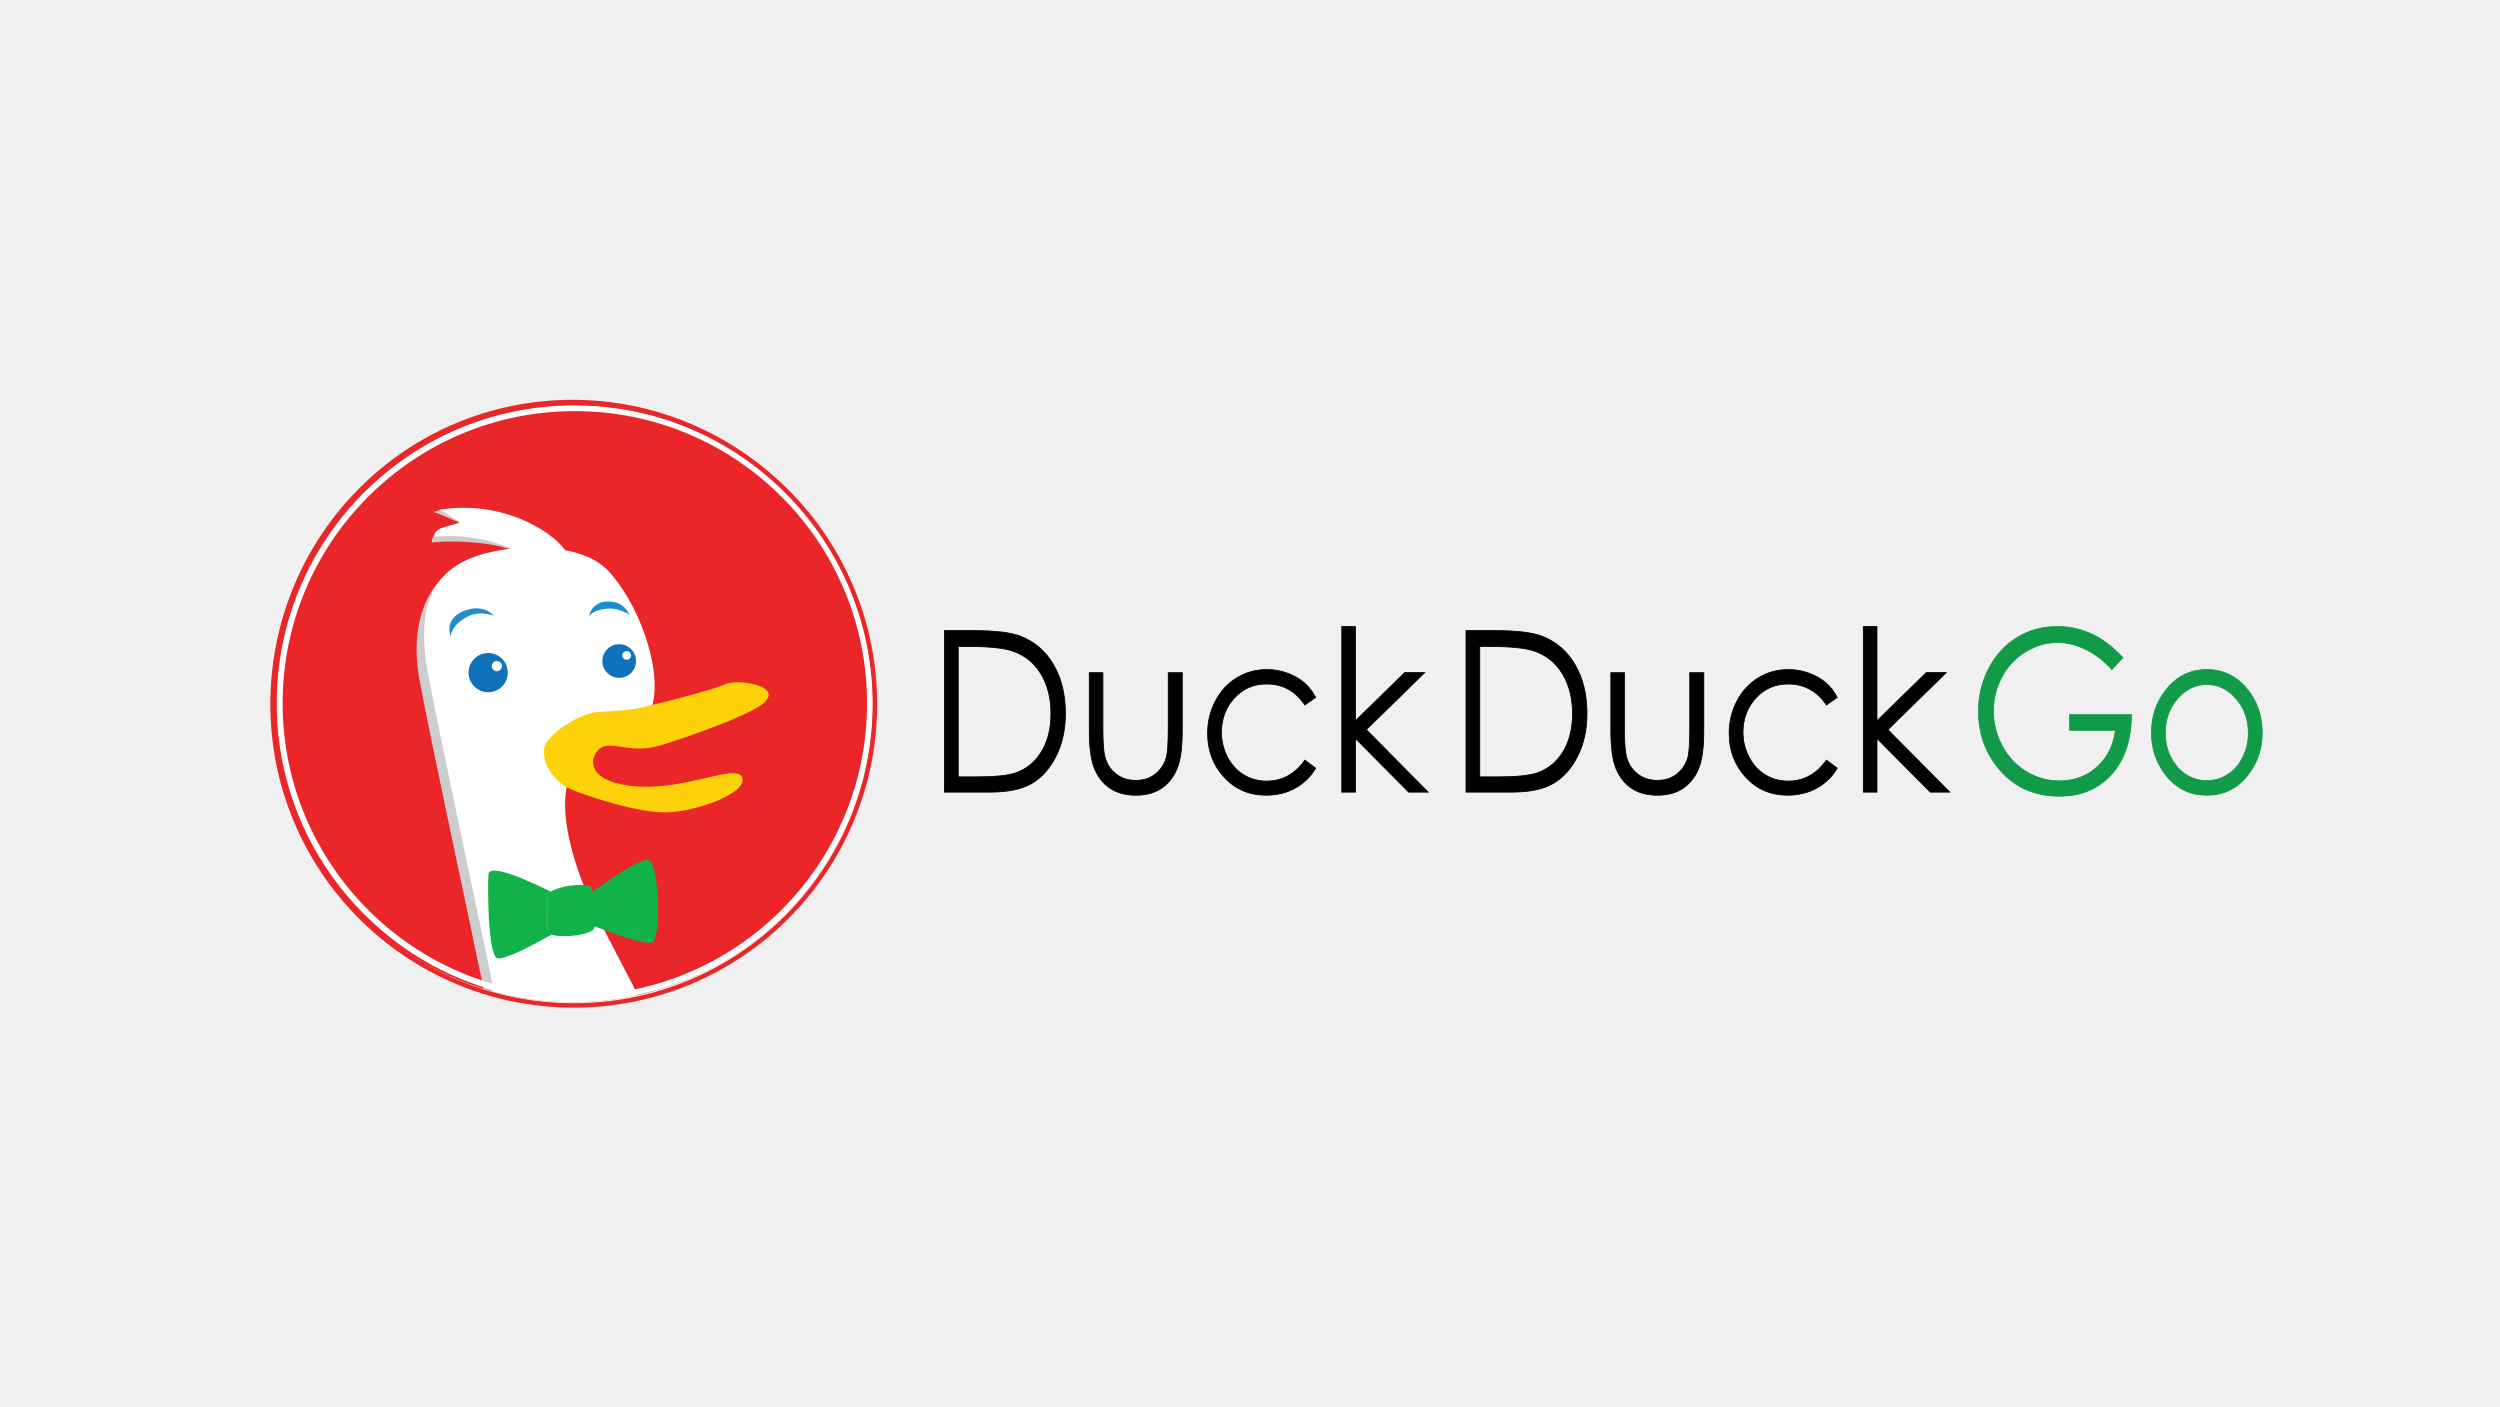
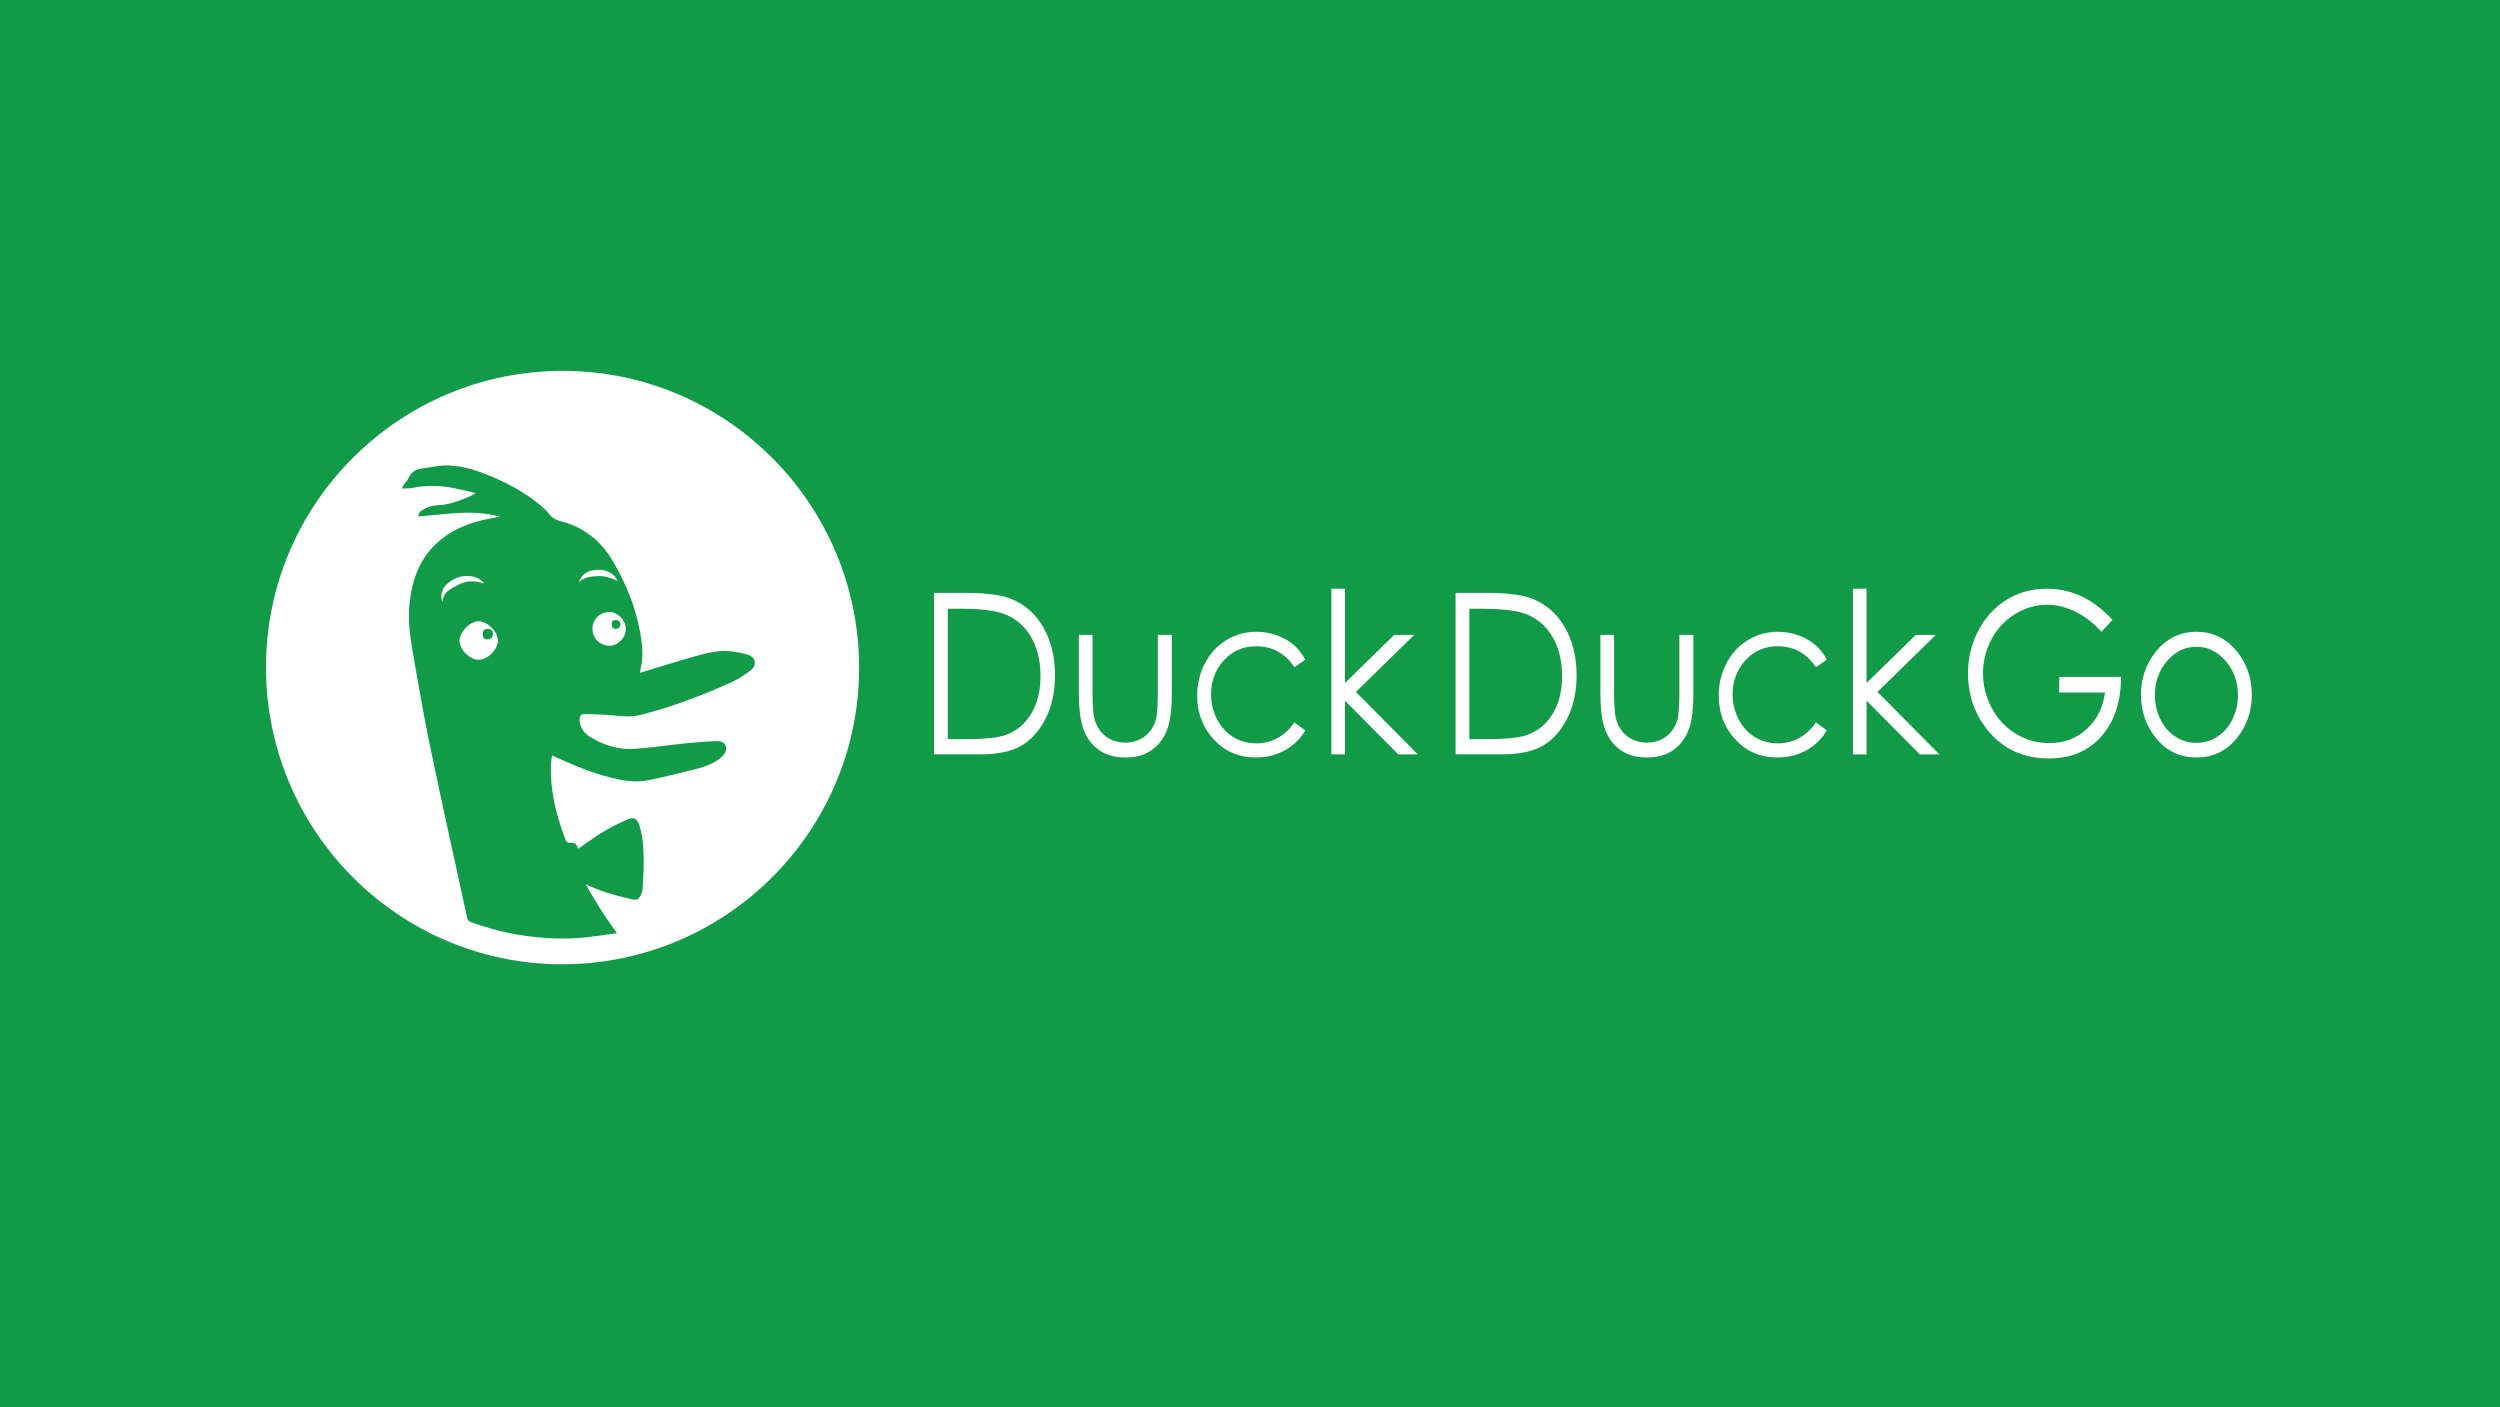
- <svg xmlns="http://www.w3.org/2000/svg" xmlns:xlink="http://www.w3.org/1999/xlink" version="1.1" id="Layer_1" x="0px" y="0px" width="1920px" height="1080px" viewBox="0 0 1920 1080" enable-background="new 0 0 1920 1080" xml:space="preserve">
+ <svg xmlns="http://www.w3.org/2000/svg" version="1.1" id="Layer_1" x="0px" y="0px" width="1920px" height="1080px" viewBox="0 0 1920 1080" enable-background="new 0 0 1920 1080" xml:space="preserve">
+   <rect x="-10.295" y="-12.404" fill-rule="evenodd" clip-rule="evenodd" fill="#119A48" stroke="#119A48" stroke-width="0.615" width="1936.295" height="1099.404" />
  <g>
-     <path fill="#EB2629" d="M208.365,538.363c0-127.761,103.553-231.309,231.324-231.309c127.747,0,231.336,103.547,231.336,231.309   c0,127.75-103.589,231.324-231.336,231.324C311.918,769.687,208.365,666.113,208.365,538.363" />
-     <g transform="matrix(.21929 0 0 -.2193 -42.509 129.2)">
+     <g>
      <g>
-         <defs>
-           <path id="SVGID_16_" d="M1144.037-1865.694c0,582.622,472.232,1054.814,1054.842,1054.814      c582.576,0,1054.959-472.198,1054.959-1054.814c0-582.544-472.383-1054.827-1054.959-1054.827      C1616.27-2920.521,1144.037-2448.238,1144.037-1865.694" />
-         </defs>
-         <clipPath id="SVGID_2_">
-           <use xlink:href="#SVGID_16_" overflow="visible" />
-         </clipPath>
-         <g clip-path="url(#SVGID_2_)">
-           <path fill="#CDCDCE" d="M2557.691-3296.04c-32.705,150.158-222.305,490.17-294.193,633.951      c-71.824,143.795-143.816,346.45-111.119,477.242c5.869,23.757-62.307,205.007-42.637,217.782      c152.518,99.58,192.793-10.83,253.918,33.781c31.529,23.078,74.076-18.966,85.086,19.206      c39.188,137.231-54.514,376.375-159.059,480.934c-34.068,34.113-86.447,55.475-145.564,66.877      c-22.641,31.054-59.283,60.878-111.119,88.411c-57.947,30.78-183.564,71.433-248.818,82.258      c-45.139,7.403-55.279-5.232-74.553-8.416c17.941-1.562,103.262-43.726,119.936-46.201      c-16.674-11.199-65.49,0.527-96.584-13.443c-15.719-7.067-27.432-34.04-27.373-46.771c89.096,8.978,228.057,0.25,310.096-36.271      c-65.33-7.407-164.629-15.67-207.35-38.172c-124.166-65.446-178.93-218.224-146.33-401.281      c32.793-182.952,176.582-849.725,222.338-1071.968c45.785-222.296-98.102-366.081-189.545-405.251l98.105-6.595l-32.762-71.927      c117.65-13.025,248.418,26.117,248.418,26.117c-26.186-71.863-202.635-98.072-202.635-98.072s84.988-26.075,222.221,26.197      c74.098,28.204,148.174,56.528,222.201,84.954l65.428-169.903l124.232,124.144l52.277-130.734      c-0.008,0.005,97.99,32.715,65.393,183.151" />
-           <path fill="#FFFFFF" d="M2586.369-3267.406c-32.633,150.287-222.246,490.303-294.197,634.084      c-71.898,143.786-143.793,346.473-111.123,477.153c6.004,23.726,6.133,120.924,25.828,133.824      c152.553,99.58,141.713,3.313,202.844,47.951c31.525,22.986,56.73,50.822,67.686,89.048      c39.297,137.271-54.414,376.378-159,481.001c-34.068,34.048-86.408,55.463-145.457,66.756      c-22.797,31.158-59.439,60.979-111.285,88.519c-97.723,51.954-218.893,72.652-331.129,52.286      c17.975-1.677,59.033-38.753,75.609-41.223c-25.055-16.95-91.631-14.769-91.234-52.469      c89.154,8.875,186.824-5.228,268.992-41.703c-65.336-7.4-126.137-23.541-168.875-46.063      c-124.211-65.331-156.902-196.069-124.211-379.165c32.674-183.073,176.551-849.768,222.242-1072.006      c45.727-222.237-98.031-366.023-189.568-405.253l98.088-6.526l-32.678-72.046c117.594-12.923,248.424,26.235,248.424,26.235      c-26.178-71.996-202.725-98.006-202.725-98.006s84.975-26.233,222.332,26.197c137.26,52.241,222.232,84.862,222.232,84.862      l65.344-169.912l124.17,124.175l52.371-130.731C2521.066-3450.41,2619.066-3417.676,2586.369-3267.406" />
-           <path fill="#1072BA" d="M1834.822-1766.488c0,37.88,30.756,68.662,68.742,68.662c37.896,0,68.563-30.782,68.563-68.662      c0-38.005-30.666-68.676-68.563-68.676C1865.578-1835.164,1834.822-1804.484,1834.822-1766.488" />
-           <path fill="#FFFFFF" d="M1916.186-1743.604c0,9.85,7.98,17.834,17.84,17.834c9.85,0,17.83-7.984,17.83-17.834l0,0      c-0.035-9.857-8.02-17.839-17.879-17.857C1924.143-1761.425,1916.186-1753.44,1916.186-1743.604" />
-           <path fill="#1072BA" d="M2303.426-1725.738c0,32.483,26.465,58.928,58.992,58.928c32.611,0,58.971-26.453,58.971-58.928      c0-32.681-26.359-59.088-58.971-59.088C2329.891-1784.826,2303.426-1758.419,2303.426-1725.738" />
-           <path fill="#FFFFFF" d="M2373.352-1706.185c0,8.457,6.867,15.294,15.283,15.294c8.395,0.021,15.23-6.771,15.248-15.178      c0-0.038,0-0.08,0-0.116c0.035-8.381-6.734-15.207-15.098-15.233c-0.053,0-0.111,0-0.15,0      C2380.219-1721.418,2373.352-1714.641,2373.352-1706.185" />
-           <path fill="#1D8DCD" d="M1923.016-1567.52c0,0-51.76,23.365-101.994-8.221c-50.229-31.586-48.438-63.91-48.438-63.91      s-26.701,59.546,44.541,88.647C1888.352-1521.755,1923.016-1567.52,1923.016-1567.52 M2397.941-1562.866      c0,0-37.189,21.268-66.006,20.943c-59.309-0.807-75.52-27.021-75.52-27.021s9.988,62.443,85.869,49.963      C2383.309-1525.818,2397.941-1562.866,2397.941-1562.866" />
-         </g>
+         <path fill="#FFFFFF" d="M828.55,531.795c0,13.046,1.313,22.834,3.932,29.314c2.633,6.502,6.6,11.565,11.935,15.191     c5.33,3.627,11.963,5.439,19.916,5.439c7.952,0,14.566-1.805,19.84-5.439c5.277-3.626,9.227-8.646,11.851-15.059     c2.627-6.419,3.938-15.943,3.938-28.607v-45.049h-10.76v42.889c0,11.484-0.521,18.999-1.57,22.535     c-1.416,4.975-4.375,9.371-8.453,12.553c-4.086,3.181-9.053,4.766-14.909,4.766c-5.855,0-10.899-1.633-15.131-4.905     c-4.229-3.271-7.091-7.696-8.597-13.337c-1.01-3.939-1.502-11.143-1.502-21.604v-42.896h-10.477v44.215h-0.013V531.795z      M993.52,495.228c-3.496-2.98-7.762-5.391-12.784-7.245c-5.005-1.853-10.3-2.793-15.635-2.778     c-8.601,0-16.374,2.132-23.319,6.411c-6.954,4.271-12.416,10.226-16.395,17.839c-3.983,7.614-5.961,15.88-5.961,24.766     c0,13.218,4.252,24.451,12.747,33.676c8.502,9.22,19.2,13.832,32.108,13.832c8.398,0,15.885-1.814,22.459-5.453     c6.527-3.592,11.958-8.888,15.713-15.324l-8.33-6.163c-7.594,10.733-17.375,16.09-29.356,16.09     c-6.544,0-12.45-1.627-17.714-4.891c-5.268-3.266-9.414-7.843-12.436-13.754c-3.004-5.84-4.553-12.315-4.521-18.882     c0-10.281,3.279-19.034,9.844-26.23c6.569-7.19,14.814-10.788,24.758-10.788c12.434,0,22.242,5.369,29.426,16.089l8.33-5.814     C999.993,502.007,997.02,498.208,993.52,495.228L993.52,495.228z M1022.479,579.357h10.469v-41.213l40.93,41.213h14.964     l-47.489-47.98l44.822-43.805h-15.381l-37.846,36.977v-72.391h-10.461v127.193L1022.479,579.357z M1152.992,579.357     c13.754,0,24.439-2.242,32.059-6.744c7.628-4.495,13.832-11.469,18.604-20.91c4.771-9.446,7.168-20.381,7.168-32.802     c0-14.4-3.016-26.8-9.037-37.198c-6.024-10.406-14.399-17.707-25.092-21.925c-7.451-2.986-19.422-4.474-35.92-4.474h-22.883     v124.047h35.102V579.357z M1128.463,467.497h7.801c15.859,0,27.246,1.181,34.151,3.542c9.188,3.14,16.381,8.954,21.533,17.437     c5.142,8.474,7.725,18.7,7.725,30.655c0,11.405-2.381,21.049-7.128,28.94c-4.75,7.891-11.273,13.351-19.588,16.379     c-5.904,2.14-16.486,3.204-31.74,3.204h-12.754V467.497z M1229.105,531.795c0,13.046,1.32,22.834,3.939,29.314     c2.631,6.502,6.6,11.565,11.92,15.191c5.328,3.627,11.963,5.439,19.92,5.439c7.945,0,14.563-1.805,19.844-5.439     c5.266-3.626,9.219-8.646,11.848-15.059c2.629-6.419,3.936-15.943,3.936-28.607v-45.049h-10.761v42.889     c0,11.484-0.528,18.999-1.57,22.535c-1.414,4.976-4.374,9.373-8.456,12.553c-4.083,3.181-9.05,4.766-14.898,4.766     c-5.863,0-10.907-1.633-15.143-4.905c-4.227-3.265-7.087-7.696-8.594-13.337c-1-3.939-1.501-11.143-1.501-21.604v-42.896h-10.476     v44.215L1229.105,531.795z M1394.074,495.228c-3.502-2.98-7.76-5.391-12.78-7.245c-5.007-1.853-10.301-2.793-15.64-2.778     c-8.591,0-16.37,2.132-23.323,6.411c-6.955,4.271-12.416,10.226-16.396,17.839c-3.975,7.646-6.02,16.147-5.953,24.766     c0,13.218,4.244,24.451,12.74,33.676c8.5,9.22,19.198,13.832,32.092,13.832c8.406,0,15.895-1.814,22.461-5.453     c6.534-3.589,11.971-8.886,15.726-15.324l-8.336-6.163c-7.584,10.733-17.365,16.09-29.356,16.09     c-6.536,0-12.436-1.627-17.714-4.891c-5.259-3.266-9.403-7.843-12.435-13.754c-3.002-5.839-4.56-12.315-4.531-18.882     c0-10.281,3.288-19.034,9.846-26.23c6.571-7.19,14.816-10.788,24.759-10.788c12.435,0,22.248,5.369,29.434,16.089l8.325-5.814     C1400.549,502.007,1397.574,498.208,1394.074,495.228L1394.074,495.228z" />
+         <path fill="#FFFFFF" d="M1655.555,500.646c-7.504,9.337-11.27,20.361-11.27,33.079c0,12.817,3.961,24.036,11.907,33.623     c7.939,9.6,18.163,14.393,30.689,14.393c12.47,0,22.681-4.793,30.622-14.386c7.931-9.594,11.898-20.806,11.898-33.63     c0-12.78-3.75-23.833-11.266-33.169c-8.267-10.24-18.688-15.352-31.262-15.352c-12.615,0-23.061,5.14-31.32,15.435V500.646z      M1709.299,507.614c6.286,7.259,9.434,16.04,9.434,26.341c0.051,6.443-1.418,12.807-4.286,18.575     c-2.85,5.744-6.719,10.177-11.579,13.303c-4.771,3.093-10.342,4.72-16.027,4.682c-5.682,0.038-11.251-1.59-16.02-4.682     c-4.86-3.126-8.723-7.559-11.586-13.303c-2.865-5.771-4.335-12.134-4.293-18.575c0-10.295,3.135-19.082,9.398-26.341     c6.266-7.26,13.77-10.893,22.492-10.893C1695.531,496.721,1703.006,500.354,1709.299,507.614z" />
+         <path fill="#FFFFFF" d="M1423.036,579.357h10.475v-41.213l40.924,41.213h14.962l-47.486-47.98l44.818-43.805h-15.379     l-37.839,36.977v-72.391h-10.475v127.193V579.357z" />
+         <path fill="#FFFFFF" d="M1598.305,457.855c-8.273-3.802-17.277-5.746-26.383-5.697c-11.546,0-21.889,2.862-31.036,8.566     c-9.149,5.703-16.345,13.622-21.592,23.743c-5.251,10.122-7.87,21.063-7.87,32.824c0,15.796,4.57,29.717,13.727,41.748     c11.895,15.637,28.045,23.451,48.431,23.451c16.79,0,30.213-5.641,40.229-16.921c10.024-11.289,15.074-26.536,15.184-45.716     h-47.512v11.99h35.148c-1.459,11.488-6.107,20.825-13.961,28.029c-7.854,7.218-17.451,10.815-28.803,10.815     c-9.108,0.067-18.05-2.437-25.801-7.225c-7.857-4.8-14.004-11.42-18.449-19.825c-4.391-8.188-6.682-17.337-6.669-26.626     c0-9.122,2.139-17.77,6.438-25.953c4.158-8.033,10.449-14.763,18.183-19.451c7.821-4.779,16.058-7.177,24.708-7.177     c6.944,0,14.08,1.758,21.41,5.28c7.321,3.507,14.061,8.669,20.206,15.477l8.546-9.106c-7.852-8.357-15.896-14.443-24.135-18.236     V457.855z" />
+         <path fill="#FFFFFF" d="M752.428,579.357c13.756,0,24.439-2.242,32.075-6.744c7.619-4.495,13.823-11.469,18.595-20.91     c4.771-9.446,7.154-20.381,7.154-32.802c0-14.4-3.008-26.8-9.029-37.198c-6.023-10.406-14.387-17.707-25.084-21.925     c-7.454-2.986-19.424-4.474-35.924-4.474h-22.889v124.047h35.102V579.357z M727.902,467.497h7.807     c15.85,0,27.238,1.181,34.14,3.542c9.206,3.14,16.382,8.954,21.538,17.437c5.154,8.474,7.723,18.7,7.723,30.655     c0,11.405-2.375,21.049-7.125,28.94c-4.748,7.891-11.283,13.351-19.585,16.379c-5.903,2.14-16.482,3.204-31.745,3.204h-12.752     V467.497z" />
      </g>
    </g>
-     <path fill="none" stroke="#FFFFFF" stroke-width="4.54" d="M214.791,540.149c0-125.213,101.477-226.682,226.669-226.682   S668.17,414.936,668.17,540.149c0,125.185-101.505,226.696-226.704,226.696S214.791,665.334,214.791,540.149z" />
-     <path fill="#FDD20A" d="M418.013,574.409c1.522-9.225,25.363-26.688,42.244-27.744c16.914-1.056,22.188-0.82,36.295-4.188   c14.104-3.383,50.49-12.434,60.553-17.089c10.075-4.654,52.762,2.313,22.668,19.083c-13.031,7.293-48.127,20.681-73.189,28.156   c-25.057,7.495-40.234-7.156-48.57,5.161c-6.611,9.796-1.347,23.201,28.579,25.987c40.421,3.751,79.19-18.193,83.448-6.544   c4.296,11.649-34.738,26.217-58.506,26.682c-23.742,0.453-71.617-15.698-78.771-20.687   C425.607,598.222,416.02,586.573,418.013,574.409" />
-     <g transform="matrix(.21929 0 0 -.2193 -42.509 129.2)">
-       <g>
-         <defs>
-           <path id="SVGID_18_" d="M2159.467-2552.3c0,0-251.078,133.916-255.254,79.593c-4.23-54.419,0-276.189,29.266-292.991      c29.33-16.728,238.582,108.767,238.582,108.767L2159.467-2552.3L2159.467-2552.3z" />
-         </defs>
-         <clipPath id="SVGID_3_">
-           <use xlink:href="#SVGID_18_" overflow="visible" />
-         </clipPath>
-         <g clip-path="url(#SVGID_3_)">
-           <linearGradient id="SVGID_5_" gradientUnits="userSpaceOnUse" x1="-30664.486" y1="-36511.07" x2="-30663.869" y2="-36511.07" gradientTransform="matrix(20.9897 0 0 -20.9906 645538.312 -769003.312)">
-             <stop offset="0" style="stop-color:#B4D66F" />
-             <stop offset="0.691" style="stop-color:#12B24B" />
-             <stop offset="0.691" style="stop-color:#12B24B" />
-             <stop offset="1" style="stop-color:#12B24B" />
-           </linearGradient>
-           <path fill="url(#SVGID_5_)" d="M2159.467-2552.3c0,0-251.078,133.916-255.254,79.593c-4.23-54.419,0-276.189,29.266-292.991      c29.33-16.728,238.582,108.767,238.582,108.767L2159.467-2552.3L2159.467-2552.3z" />
-         </g>
-       </g>
-     </g>
-     <g transform="matrix(.21929 0 0 -.2193 -42.509 129.2)">
-       <g>
-         <defs>
-           <path id="SVGID_21_" d="M2255.709-2543.858c0,0,171.629,129.745,209.277,121.355c37.676-8.405,46.021-276.188,12.492-288.863      c-33.475-12.469-229.857,67.994-229.857,67.994L2255.709-2543.858z" />
-         </defs>
-         <clipPath id="SVGID_7_">
-           <use xlink:href="#SVGID_21_" overflow="visible" />
-         </clipPath>
-         <g clip-path="url(#SVGID_7_)">
-           <linearGradient id="SVGID_9_" gradientUnits="userSpaceOnUse" x1="-30612.152" y1="-36483.062" x2="-30611.535" y2="-36483.062" gradientTransform="matrix(19.5579 0 0 -19.5588 600955.938 -716133.062)">
-             <stop offset="0" style="stop-color:#B4D66F" />
-             <stop offset="0.691" style="stop-color:#12B24B" />
-             <stop offset="0.691" style="stop-color:#12B24B" />
-             <stop offset="1" style="stop-color:#12B24B" />
-           </linearGradient>
-           <path fill="url(#SVGID_9_)" d="M2255.709-2543.858c0,0,171.629,129.745,209.277,121.355      c37.676-8.405,46.021-276.188,12.492-288.863c-33.475-12.469-229.857,67.994-229.857,67.994L2255.709-2543.858z" />
-         </g>
-       </g>
-     </g>
-     <g transform="matrix(.21929 0 0 -.2193 -42.509 129.2)">
-       <g>
-         <defs>
-           <path id="SVGID_24_" d="M2109.258-2552.3c0-87.797-12.523-125.539,25.125-133.884c37.666-8.388,108.76,0,133.91,16.734      c25.09,16.766,4.143,129.681-4.203,150.711C2255.709-2497.885,2109.258-2514.65,2109.258-2552.3" />
-         </defs>
-         <clipPath id="SVGID_11_">
-           <use xlink:href="#SVGID_24_" overflow="visible" />
-         </clipPath>
-         <g clip-path="url(#SVGID_11_)">
-           <linearGradient id="SVGID_13_" gradientUnits="userSpaceOnUse" x1="-30192.803" y1="-36309.023" x2="-30192.185" y2="-36309.023" gradientTransform="matrix(13.485 0 0 -13.4856 409256 -492248.75)">
-             <stop offset="0" style="stop-color:#73C164" />
-             <stop offset="1" style="stop-color:#12B24B" />
-           </linearGradient>
-           <path fill="url(#SVGID_13_)" d="M2109.258-2552.3c0-87.797-12.523-125.539,25.125-133.884c37.666-8.388,108.76,0,133.91,16.734      c25.09,16.766,4.143,129.681-4.203,150.711C2255.709-2497.885,2109.258-2514.65,2109.258-2552.3" />
-         </g>
-       </g>
-     </g>
-     <path fill="none" stroke="#EB2629" stroke-width="3.398" d="M209.317,540.837c0-127.749,103.566-231.322,231.302-231.322   c127.733,0,231.322,103.56,231.322,231.322c0,127.748-103.583,231.322-231.322,231.322c-127.741,0-231.302-103.56-231.302-231.33   V540.837z" />
    <g>
-       <path fill="#010101" stroke="#010101" stroke-width="0.615" d="M836.549,560.795c0,13.046,1.313,22.833,3.932,29.314    c2.633,6.502,6.6,11.565,11.935,15.192c5.33,3.626,11.963,5.439,19.916,5.439c7.952,0,14.566-1.805,19.84-5.439    c5.277-3.626,9.227-8.647,11.851-15.06c2.627-6.418,3.938-15.943,3.938-28.606v-45.049H897.2v42.889    c0,11.484-0.521,18.999-1.57,22.535c-1.416,4.975-4.375,9.371-8.453,12.553c-4.086,3.181-9.053,4.765-14.909,4.765    c-5.855,0-10.899-1.632-15.131-4.905c-4.229-3.271-7.091-7.696-8.597-13.337c-1.01-3.94-1.502-11.143-1.502-21.604v-42.896    h-10.477v44.215h-0.013V560.795z M1001.519,524.227c-3.496-2.98-7.762-5.391-12.784-7.245c-5.005-1.853-10.3-2.793-15.635-2.778    c-8.601,0-16.374,2.132-23.319,6.411c-6.954,4.271-12.416,10.226-16.395,17.839c-3.983,7.614-5.961,15.88-5.961,24.766    c0,13.218,4.252,24.451,12.747,33.676c8.502,9.219,19.2,13.832,32.108,13.832c8.398,0,15.885-1.814,22.459-5.453    c6.527-3.592,11.958-8.888,15.713-15.324l-8.33-6.163c-7.594,10.733-17.375,16.089-29.356,16.089    c-6.544,0-12.45-1.626-17.714-4.891c-5.268-3.265-9.414-7.842-12.436-13.753c-3.004-5.84-4.553-12.315-4.521-18.882    c0-10.281,3.279-19.034,9.844-26.23c6.569-7.19,14.814-10.788,24.758-10.788c12.434,0,22.242,5.369,29.426,16.089l8.33-5.814    C1007.992,531.007,1005.019,527.208,1001.519,524.227L1001.519,524.227z M1030.478,608.358h10.469v-41.214l40.93,41.214h14.964    l-47.489-47.98l44.822-43.805h-15.381l-37.846,36.977v-72.391h-10.461v127.193L1030.478,608.358z M1160.991,608.358    c13.754,0,24.439-2.243,32.059-6.745c7.628-4.495,13.832-11.469,18.604-20.91c4.771-9.446,7.168-20.381,7.168-32.802    c0-14.4-3.016-26.8-9.037-37.198c-6.024-10.406-14.399-17.707-25.092-21.925c-7.451-2.986-19.422-4.474-35.92-4.474h-22.883    v124.047h35.102V608.358z M1136.462,496.497h7.801c15.859,0,27.246,1.181,34.151,3.542c9.188,3.14,16.381,8.954,21.533,17.437    c5.142,8.474,7.725,18.7,7.725,30.655c0,11.405-2.381,21.049-7.128,28.94c-4.75,7.891-11.273,13.351-19.588,16.379    c-5.904,2.14-16.486,3.204-31.74,3.204h-12.754V496.497z M1237.104,560.795c0,13.046,1.32,22.833,3.939,29.314    c2.631,6.502,6.6,11.565,11.92,15.192c5.328,3.626,11.963,5.439,19.92,5.439c7.945,0,14.563-1.805,19.844-5.439    c5.266-3.626,9.219-8.647,11.848-15.06c2.629-6.418,3.936-15.943,3.936-28.606v-45.049h-10.761v42.889    c0,11.484-0.528,18.999-1.57,22.535c-1.414,4.976-4.374,9.373-8.456,12.553c-4.083,3.181-9.05,4.765-14.898,4.765    c-5.863,0-10.907-1.632-15.143-4.905c-4.227-3.265-7.087-7.696-8.594-13.337c-1-3.94-1.501-11.143-1.501-21.604v-42.896h-10.476    v44.215L1237.104,560.795z M1402.073,524.227c-3.502-2.98-7.76-5.391-12.78-7.245c-5.007-1.853-10.301-2.793-15.64-2.778    c-8.591,0-16.37,2.132-23.323,6.411c-6.955,4.271-12.416,10.226-16.396,17.839c-3.975,7.646-6.02,16.147-5.953,24.766    c0,13.218,4.244,24.451,12.74,33.676c8.5,9.219,19.198,13.832,32.092,13.832c8.406,0,15.895-1.814,22.461-5.453    c6.534-3.588,11.971-8.885,15.726-15.324l-8.336-6.163c-7.584,10.733-17.365,16.089-29.356,16.089    c-6.536,0-12.436-1.626-17.714-4.891c-5.259-3.265-9.403-7.842-12.435-13.753c-3.002-5.839-4.56-12.315-4.531-18.882    c0-10.281,3.288-19.034,9.846-26.23c6.571-7.19,14.816-10.788,24.759-10.788c12.435,0,22.248,5.369,29.434,16.089l8.325-5.814    C1408.548,531.007,1405.573,527.208,1402.073,524.227L1402.073,524.227z" />
-       <path fill="#119A48" stroke="#119A48" stroke-width="0.615" d="M1663.554,529.645c-7.504,9.337-11.27,20.361-11.27,33.08    c0,12.817,3.961,24.036,11.907,33.623c7.939,9.6,18.163,14.393,30.689,14.393c12.47,0,22.681-4.792,30.622-14.386    c7.931-9.594,11.898-20.806,11.898-33.629c0-12.781-3.75-23.833-11.266-33.169c-8.267-10.24-18.688-15.352-31.262-15.352    c-12.615,0-23.061,5.14-31.32,15.435V529.645z M1717.298,536.614c6.286,7.259,9.434,16.04,9.434,26.341    c0.051,6.443-1.418,12.807-4.286,18.575c-2.85,5.744-6.719,10.176-11.579,13.303c-4.771,3.093-10.342,4.72-16.027,4.682    c-5.682,0.038-11.251-1.59-16.02-4.682c-4.86-3.126-8.723-7.559-11.586-13.303c-2.865-5.771-4.335-12.134-4.293-18.575    c0-10.295,3.135-19.082,9.398-26.341c6.266-7.26,13.77-10.893,22.492-10.893C1703.53,525.72,1711.005,529.353,1717.298,536.614z" />
-       <path fill="#010101" stroke="#010101" stroke-width="0.615" d="M1431.035,608.358h10.475v-41.214l40.924,41.214h14.962    l-47.486-47.98l44.818-43.805h-15.379l-37.839,36.977v-72.391h-10.475v127.193V608.358z" />
-       <path fill="#119A48" stroke="#119A48" stroke-width="0.615" d="M1606.304,486.855c-8.273-3.802-17.277-5.746-26.383-5.697    c-11.546,0-21.889,2.862-31.036,8.566c-9.149,5.703-16.345,13.622-21.592,23.743c-5.251,10.122-7.87,21.063-7.87,32.824    c0,15.796,4.57,29.717,13.727,41.749c11.895,15.636,28.045,23.451,48.431,23.451c16.79,0,30.213-5.641,40.229-16.921    c10.024-11.289,15.074-26.536,15.184-45.716h-47.512v11.991h35.148c-1.459,11.489-6.107,20.825-13.961,28.029    c-7.854,7.218-17.451,10.815-28.803,10.815c-9.108,0.067-18.05-2.437-25.801-7.225c-7.857-4.8-14.004-11.42-18.449-19.825    c-4.391-8.188-6.682-17.337-6.669-26.626c0-9.122,2.139-17.77,6.438-25.953c4.158-8.033,10.449-14.763,18.183-19.451    c7.821-4.779,16.058-7.177,24.708-7.177c6.944,0,14.08,1.758,21.41,5.28c7.321,3.507,14.061,8.669,20.206,15.477l8.546-9.106    c-7.852-8.357-15.896-14.443-24.135-18.236V486.855z" />
-       <path fill="#010101" stroke="#010101" stroke-width="0.615" d="M760.427,608.358c13.756,0,24.439-2.243,32.075-6.745    c7.619-4.495,13.823-11.469,18.595-20.91c4.771-9.446,7.154-20.381,7.154-32.802c0-14.4-3.008-26.8-9.029-37.198    c-6.023-10.406-14.387-17.707-25.084-21.925c-7.454-2.986-19.424-4.474-35.924-4.474h-22.889v124.047h35.102V608.358z     M735.901,496.497h7.807c15.85,0,27.238,1.181,34.14,3.542c9.206,3.14,16.382,8.954,21.538,17.437    c5.154,8.474,7.723,18.7,7.723,30.655c0,11.405-2.375,21.049-7.125,28.94c-4.748,7.891-11.283,13.351-19.585,16.379    c-5.903,2.14-16.482,3.204-31.745,3.204h-12.752V496.497z" />
+       <path fill-rule="evenodd" clip-rule="evenodd" fill="none" d="M174.533,270.401c169.011,0,338.021,0,507.032,0    c0,159.394,0,318.787,0,478.181c-169.011,0-338.021,0-507.032,0C174.533,589.188,174.533,429.795,174.533,270.401z     M204.297,512.227c-0.203,125.644,101.465,228,226.795,228.331C557.01,740.89,659.57,638.979,659.807,513.29    c0.237-125.71-101.643-228.166-226.997-228.474C306.49,284.504,204.293,387.039,204.297,512.227z" />
+       <path fill-rule="evenodd" clip-rule="evenodd" fill="#FFFFFF" d="M204.297,512.227C204.293,387.039,306.49,284.504,432.81,284.815    c125.354,0.309,227.234,102.764,226.997,228.474c-0.236,125.689-102.797,227.6-228.715,227.268    C305.762,740.227,204.094,637.87,204.297,512.227z M491.652,516.718c0.141-1.427,0.115-2.416,0.348-3.338    c2.326-9.21,1.318-18.418-0.321-27.536c-3.526-19.604-10.915-37.739-20.991-54.906c-9.26-15.777-22.465-26.126-40.146-30.684    c-3.57-0.92-6.431-2.382-8.719-5.449c-1.943-2.606-4.496-4.819-7.016-6.924c-12.69-10.6-27.203-18.04-42.506-24.015    c-10.246-4.001-20.824-6.79-31.92-6.344c-4.84,0.192-9.625,1.482-14.463,2.016c-5.049,0.556-9.408,1.81-11.8,6.983    c-1.101,2.381-3.021,4.38-4.54,6.573c-0.363,0.525-0.604,1.137-1.102,2.099c3.125-0.162,5.852,0.043,8.422-0.496    c10.172-2.134,20.329-1.957,30.464-0.059c5.985,1.122,11.897,2.64,17.843,3.981c-1.645,1.346-3.236,2.108-4.857,2.798    c-7.946,3.377-15.97,6.394-24.777,6.66c-4.153,0.126-7.976,1.588-11.496,3.822c-1.762,1.118-2.863,2.504-2.576,4.755    c10.447-0.94,20.688-2.174,30.964-2.702c10.356-0.532,20.726-0.124,31.409,2.866c-4.41,0.854-8.258,1.49-12.057,2.352    c-13.823,3.138-26.537,8.627-36.953,18.494c-13.303,12.604-18.639,28.769-20.369,46.517c-1.172,12.004,0.303,23.84,2.339,35.578    c4.235,24.4,8.367,48.835,13.407,73.074c9.213,44.304,19.047,88.479,28.693,132.691c0.201,0.921,1.127,2.094,1.982,2.401    c13.896,4.988,28.092,8.821,42.756,10.814c14.332,1.947,28.721,2.72,43.131,1.426c8.811-0.791,17.563-2.229,27.077-3.473    c-8.857-12.229-16.739-24.141-23.855-37.396c5.373,2.16,9.944,4.348,14.733,5.84c7,2.182,14.098,4.144,21.271,5.643    c3.628,0.759,5.221-0.778,6.547-4.375c0.396-1.076,0.848-2.2,0.906-3.32c0.391-7.449,1.043-14.909,0.911-22.353    c-0.152-8.604-0.516-17.256-2.982-25.623c-2-6.778-4.159-8.152-10.639-5.315c-6.558,2.873-12.921,6.296-19.054,9.999    c-6.065,3.664-11.737,7.979-17.58,12.009c-1.918-4.426-2.314-4.599-7.357-4.605c-0.75-0.001-1.887-0.875-2.18-1.61    c-1.443-3.623-2.74-7.311-3.945-11.021c-4.914-15.14-8.066-30.578-7.572-46.592c0.078-2.538,0.531-5.064,0.836-7.825    c1.945,0.864,3.488,1.529,5.014,2.231c12.834,5.908,25.907,11.192,39.625,14.689c9.613,2.449,19.418,4.208,29.275,2.162    c12.669-2.631,25.257-5.701,37.793-8.923c6.625-1.702,13.094-4.132,18.371-8.731c1.477-1.286,2.881-3.078,3.444-4.906    c1.274-4.142-1.813-7.702-6.835-7.517c-8.078,0.3-16.152,0.951-24.199,1.76c-12.729,1.279-25.407,3.148-38.156,4.143    c-12.488,0.976-24.136-2.434-34.791-8.946c-4.758-2.907-7.928-7.091-8.343-12.93c-0.194-2.747,1.103-4.907,3.3-4.833    c7.9,0.264,15.842,0.303,23.678,1.199c6.883,0.786,13.602,1.12,20.354-0.607c24.235-6.196,47.506-15.082,70.213-25.448    c4.795-2.189,9.24-5.287,13.541-8.392c5.992-4.325,3.715-10.817-2.145-12.379c-6.205-1.654-12.787-3.059-19.119-2.766    c-7.26,0.337-14.547,2.236-21.61,4.21C519.498,508.031,505.814,512.419,491.652,516.718z" />
+       <path fill-rule="evenodd" clip-rule="evenodd" fill="none" d="M491.652,516.718c14.162-4.299,27.846-8.687,41.675-12.553    c7.063-1.974,14.351-3.873,21.61-4.21c6.332-0.293,12.914,1.111,19.119,2.766c5.859,1.562,8.137,8.054,2.145,12.379    c-4.301,3.104-8.746,6.203-13.541,8.392c-22.707,10.366-45.978,19.252-70.213,25.448c-6.752,1.728-13.471,1.394-20.354,0.607    c-7.836-0.896-15.777-0.936-23.678-1.199c-2.197-0.074-3.494,2.086-3.3,4.833c0.415,5.839,3.585,10.022,8.343,12.93    c10.655,6.513,22.303,9.922,34.791,8.946c12.749-0.994,25.428-2.863,38.156-4.143c8.047-0.809,16.121-1.46,24.199-1.76    c5.021-0.186,8.109,3.375,6.835,7.517c-0.563,1.828-1.968,3.62-3.444,4.906c-5.277,4.6-11.746,7.029-18.371,8.731    c-12.536,3.222-25.124,6.292-37.793,8.923c-9.857,2.046-19.662,0.287-29.275-2.162c-13.718-3.497-26.791-8.781-39.625-14.689    c-1.525-0.702-3.068-1.367-5.014-2.231c-0.305,2.761-0.758,5.287-0.836,7.825c-0.494,16.014,2.658,31.452,7.572,46.592    c1.205,3.71,2.502,7.397,3.945,11.021c0.293,0.735,1.43,1.609,2.18,1.61c5.043,0.007,5.439,0.18,7.357,4.604    c5.843-4.029,11.515-8.344,17.58-12.008c6.133-3.703,12.496-7.126,19.054-9.999c6.479-2.837,8.639-1.463,10.639,5.315    c2.467,8.367,2.83,17.02,2.982,25.623c0.132,7.443-0.521,14.903-0.911,22.353c-0.059,1.12-0.51,2.244-0.906,3.32    c-1.326,3.597-2.919,5.134-6.547,4.375c-7.174-1.499-14.271-3.461-21.271-5.643c-4.789-1.492-9.36-3.68-14.733-5.84    c7.116,13.255,14.998,25.167,23.855,37.396c-9.514,1.243-18.267,2.682-27.077,3.473c-14.41,1.294-28.799,0.521-43.131-1.426    c-14.664-1.993-28.859-5.826-42.756-10.814c-0.855-0.308-1.781-1.48-1.982-2.401c-9.646-44.212-19.48-88.388-28.693-132.691    c-5.04-24.239-9.172-48.674-13.407-73.074c-2.036-11.737-3.511-23.573-2.339-35.578c1.73-17.749,7.066-33.914,20.369-46.517    c10.416-9.867,23.13-15.356,36.953-18.494c3.799-0.862,7.646-1.498,12.057-2.352c-10.684-2.99-21.053-3.398-31.409-2.866    c-10.276,0.528-20.517,1.761-30.964,2.702c-0.287-2.25,0.814-3.637,2.576-4.755c3.521-2.234,7.343-3.696,11.496-3.822    c8.808-0.267,16.831-3.283,24.777-6.66c1.621-0.689,3.213-1.452,4.857-2.798c-5.945-1.341-11.857-2.859-17.843-3.981    c-10.135-1.898-20.292-2.075-30.464,0.059c-2.57,0.539-5.297,0.334-8.422,0.496c0.498-0.962,0.738-1.573,1.102-2.099    c1.519-2.193,3.439-4.192,4.54-6.573c2.392-5.174,6.751-6.428,11.8-6.983c4.838-0.533,9.623-1.823,14.463-2.016    c11.096-0.445,21.674,2.343,31.92,6.344c15.303,5.975,29.815,13.416,42.506,24.015c2.52,2.104,5.072,4.317,7.016,6.924    c2.288,3.067,5.148,4.529,8.719,5.449c17.682,4.558,30.887,14.907,40.146,30.684c10.076,17.167,17.465,35.302,20.991,54.906    c1.64,9.117,2.647,18.325,0.321,27.536C491.768,514.302,491.793,515.291,491.652,516.718z M367.454,477.132    c-6.632,0.029-14.569,8.201-14.546,14.975c0.023,6.807,7.949,14.66,14.774,14.64c6.74-0.02,14.724-8.018,14.742-14.769    C382.443,485.17,374.308,477.103,367.454,477.132z M455.018,482.89c0.009,7.368,5.757,13.028,13.234,13.036    c6.465,0.005,12.439-6.318,12.405-13.13c-0.03-6.473-6.401-12.839-12.808-12.8C460.768,470.039,455.008,475.825,455.018,482.89z     M371.814,448.145c-3.596-5.765-14.393-7.525-21.902-3.99c-8.931,4.205-12.775,10.738-10.152,18.346    c0.734-8.449,7.207-10.748,12.887-13.692C358.706,445.667,365.104,445.952,371.814,448.145z M444.315,447.332    c4.435-4.285,9.603-4.593,14.756-4.879c5.318-0.294,10.217,1.388,15.132,3.649c-1.578-4.75-7.509-8.42-13.424-8.529    C452.119,437.415,446.937,440.337,444.315,447.332z" />
+       <path fill-rule="evenodd" clip-rule="evenodd" fill="#FFFFFF" d="M367.454,477.132c6.854-0.029,14.989,8.038,14.971,14.845    c-0.019,6.751-8.002,14.75-14.742,14.769c-6.825,0.021-14.751-7.833-14.774-14.64    C352.885,485.333,360.822,477.161,367.454,477.132z M374.256,491.065c2.635-0.015,4.242-1.524,4.298-4.037    c0.058-2.64-1.407-4.04-4.179-3.992c-2.638,0.046-3.736,1.273-3.677,4.105C370.757,489.909,371.818,491.079,374.256,491.065z" />
+       <path fill-rule="evenodd" clip-rule="evenodd" fill="#FFFFFF" d="M455.018,482.89c-0.01-7.065,5.75-12.851,12.832-12.894    c6.406-0.039,12.777,6.327,12.808,12.8c0.034,6.813-5.94,13.135-12.405,13.13C460.774,495.918,455.026,490.258,455.018,482.89z     M469.902,479.02c0.003,1.997,0.217,3.8,2.613,3.979c2.229,0.167,3.963-1.505,4.006-3.683c0.038-1.833-1.538-3.16-3.791-3.142    C470.793,476.191,469.752,477.108,469.902,479.02z" />
+       <path fill-rule="evenodd" clip-rule="evenodd" fill="#FFFFFF" d="M371.814,448.145c-6.71-2.193-13.108-2.478-19.168,0.665    c-5.68,2.944-12.152,5.243-12.887,13.692c-2.623-7.608,1.222-14.141,10.152-18.346C357.422,440.62,368.219,442.38,371.814,448.145    z" />
+       <path fill-rule="evenodd" clip-rule="evenodd" fill="#FFFFFF" d="M444.315,447.332c2.621-6.995,7.804-9.917,16.464-9.759    c5.915,0.109,11.846,3.778,13.424,8.529c-4.915-2.261-9.813-3.943-15.132-3.649C453.918,442.739,448.75,443.047,444.315,447.332z" />
+       <path fill-rule="evenodd" clip-rule="evenodd" fill="none" d="M374.256,491.065c-2.438,0.014-3.499-1.156-3.558-3.924    c-0.06-2.832,1.039-4.06,3.677-4.105c2.771-0.048,4.236,1.352,4.179,3.992C378.498,489.541,376.891,491.051,374.256,491.065z" />
+       <path fill-rule="evenodd" clip-rule="evenodd" fill="none" d="M469.902,479.02c-0.15-1.911,0.891-2.828,2.828-2.845    c2.253-0.019,3.829,1.308,3.791,3.142c-0.043,2.177-1.776,3.85-4.006,3.683C470.119,482.819,469.905,481.017,469.902,479.02z" />
    </g>
  </g>
</svg>
